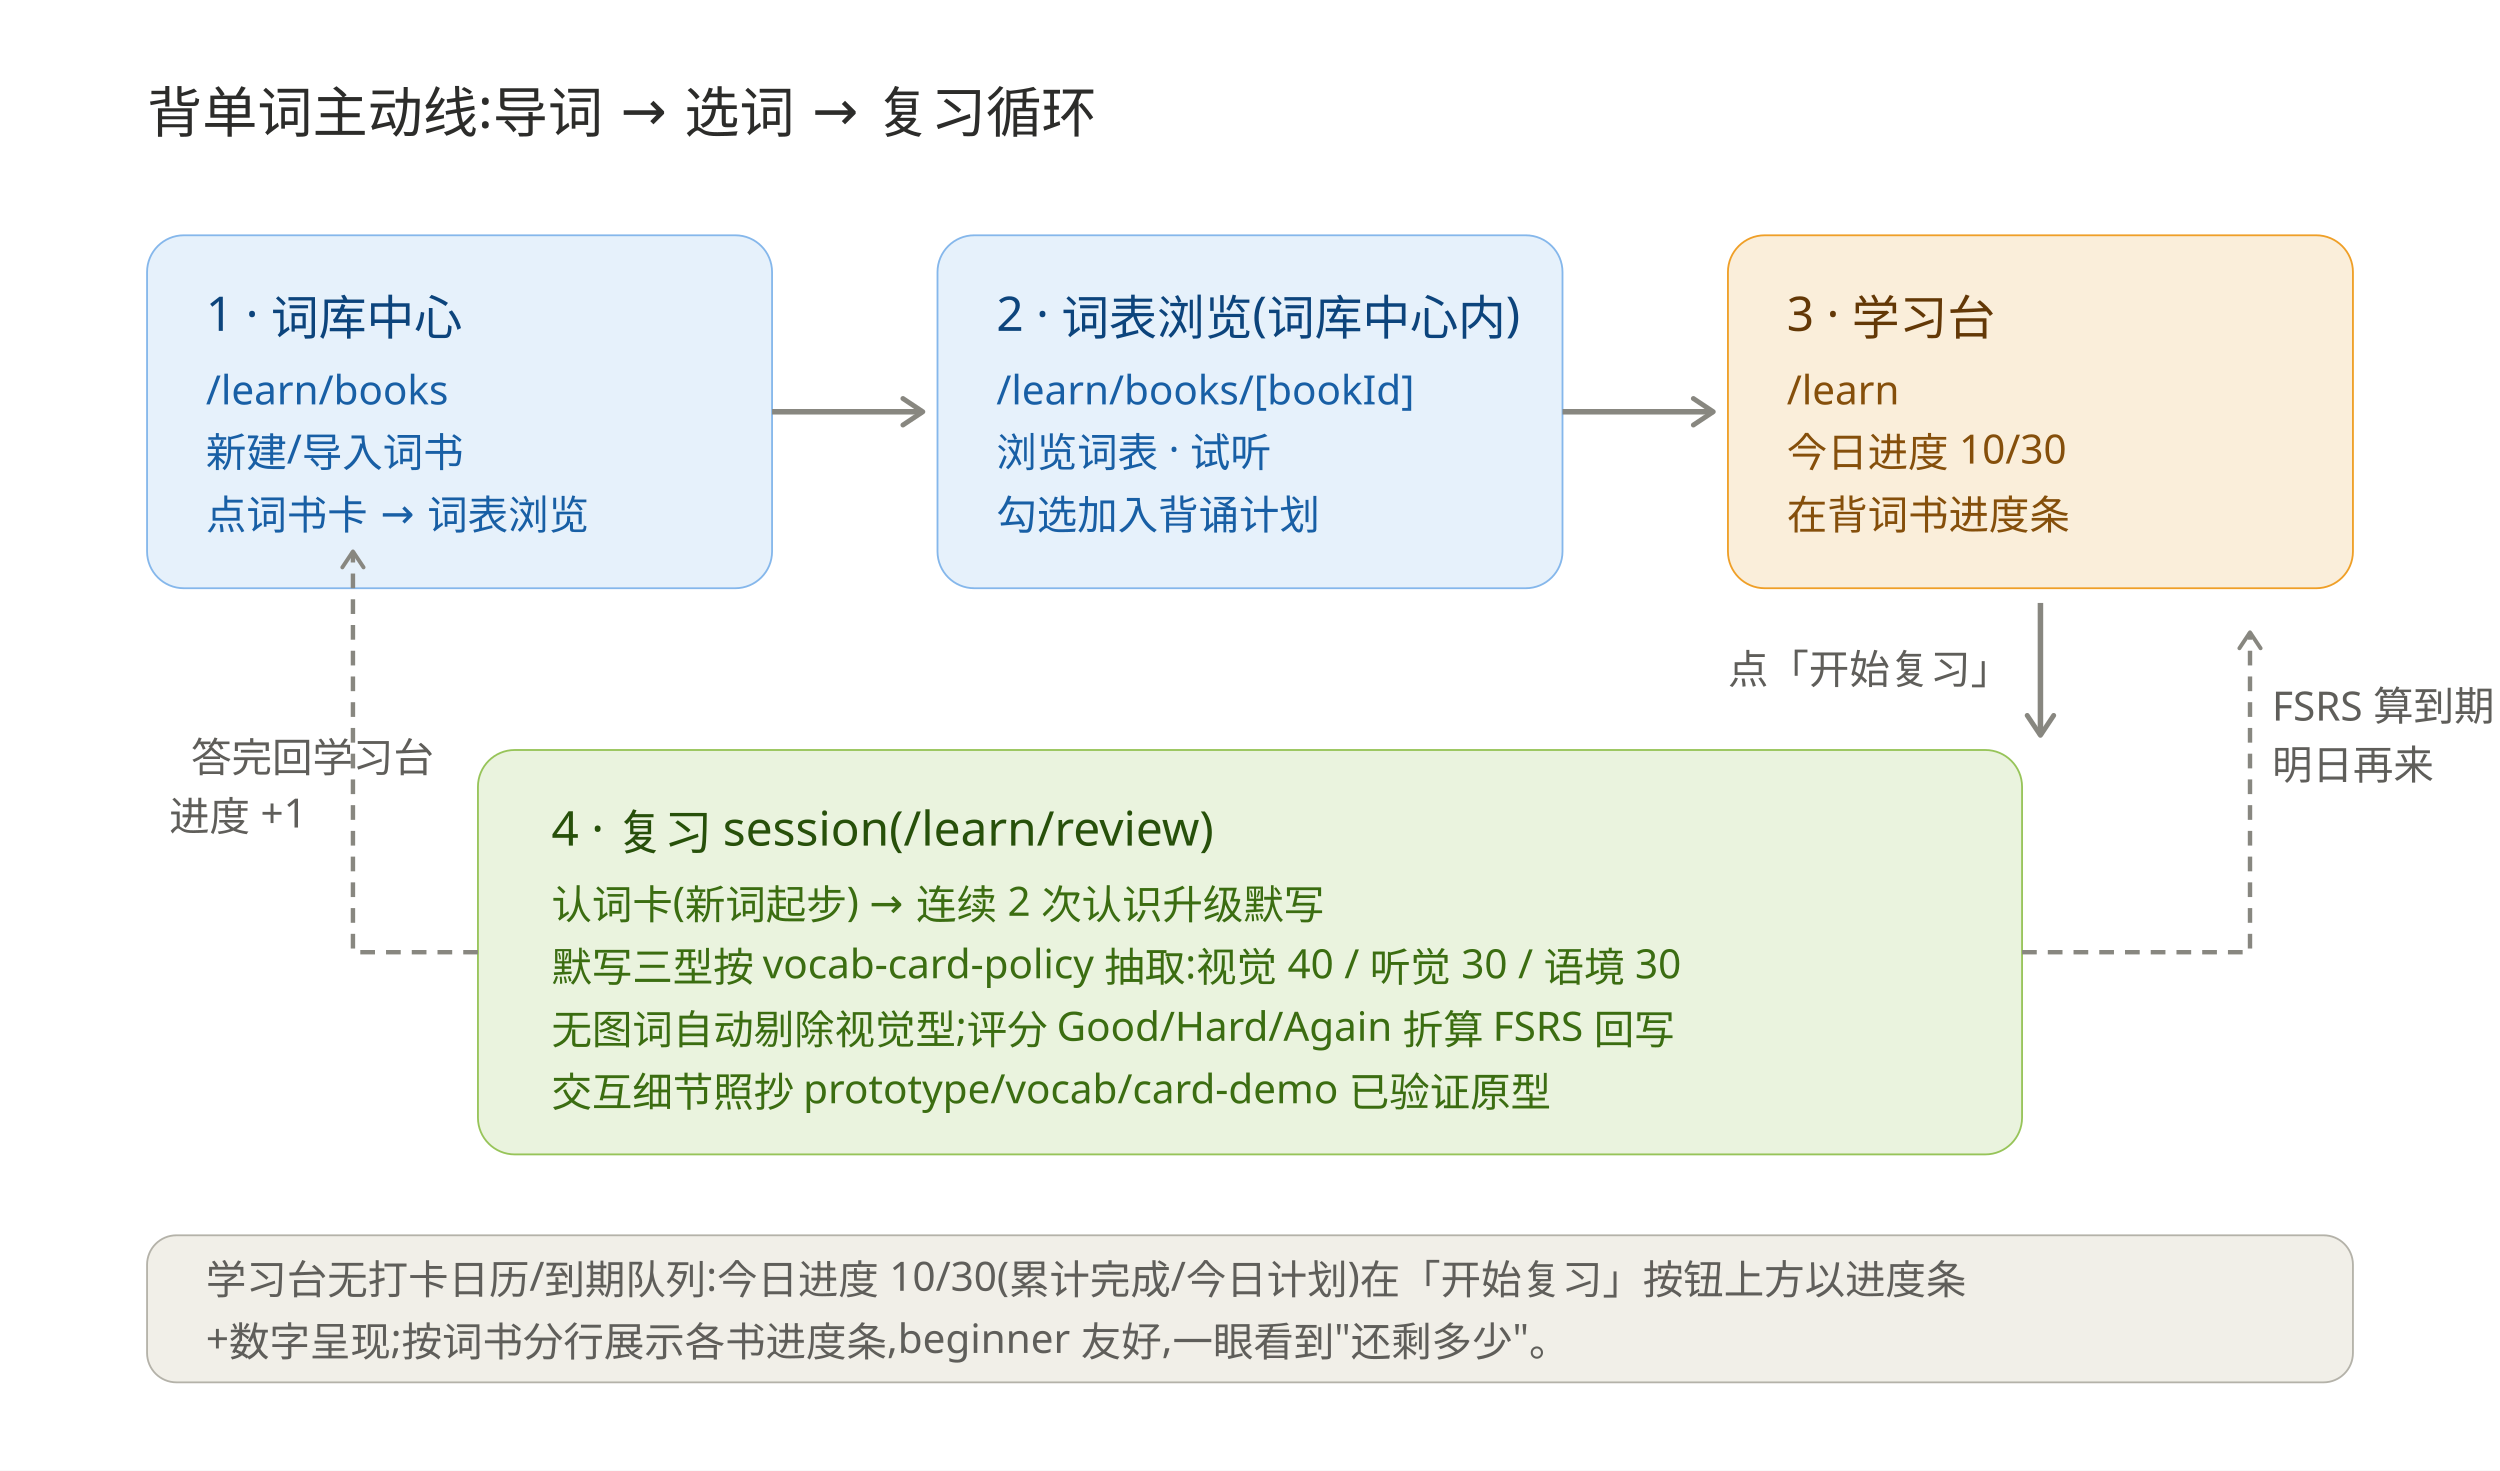
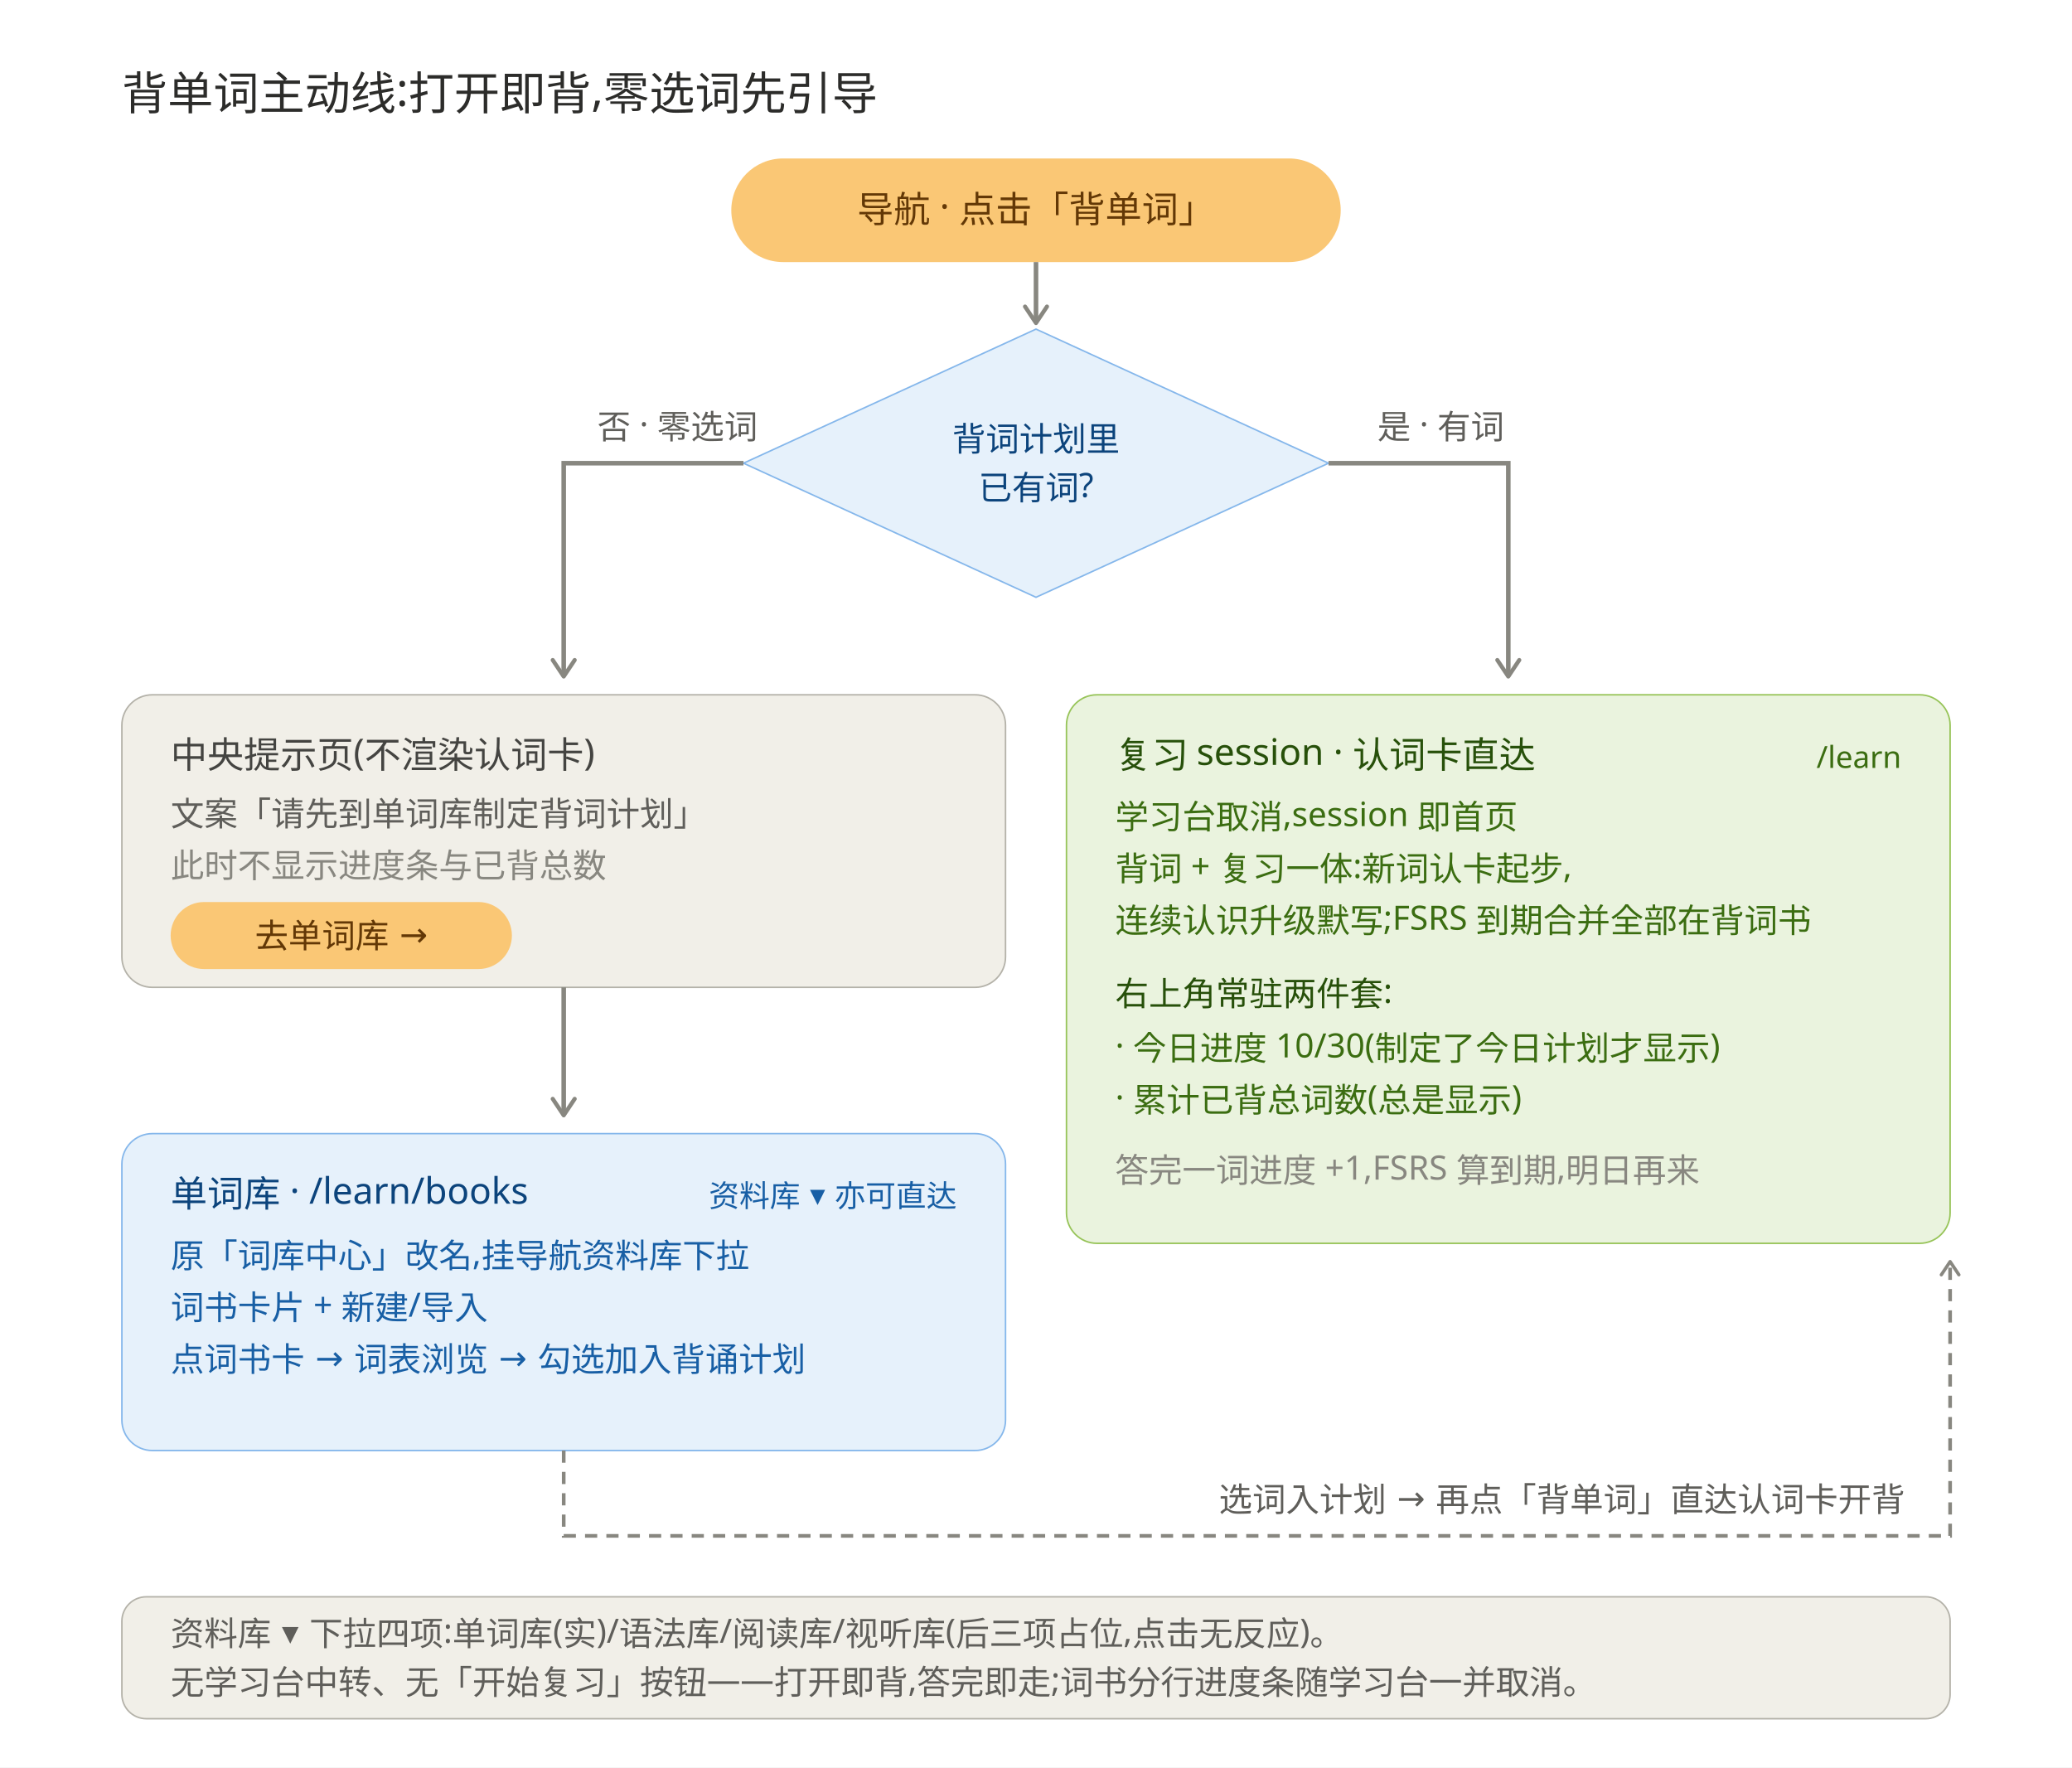
- <svg xmlns="http://www.w3.org/2000/svg" viewBox="0 0 680 400" width="100%" role="img">
-   <rect x="0" y="0" width="680" height="400" fill="#FFFFFF" />
+ <svg xmlns="http://www.w3.org/2000/svg" viewBox="0 0 680 580" width="100%" role="img">
+   <rect x="0" y="0" width="680" height="580" fill="#FFFFFF" />
  <defs>
    <marker id="arrowFlow" viewBox="0 0 10 10" refX="8" refY="5" markerWidth="6" markerHeight="6" orient="auto-start-reverse">
      <path d="M2 1L8 5L2 9" fill="none" stroke="#888780" stroke-width="1.5" stroke-linecap="round" stroke-linejoin="round" />
    </marker>
  </defs>
-   <text x="40" y="36" font-family="'PingFang SC','Microsoft YaHei',sans-serif" font-size="15" font-weight="500" fill="#2C2C2A">背单词主动线:导词 → 选词 → 复习循环</text>
-   <rect x="40" y="64" width="170" height="96" rx="10" fill="#E6F1FB" stroke="#85B7EB" stroke-width="0.5" />
-   <text x="56" y="90" font-family="'PingFang SC','Microsoft YaHei',sans-serif" font-size="13" font-weight="500" fill="#0C447C">1 · 词库中心</text>
-   <text x="56" y="110" font-family="'PingFang SC','Microsoft YaHei',sans-serif" font-size="11" fill="#185FA5">/learn/books</text>
-   <text x="56" y="127" font-family="'PingFang SC','Microsoft YaHei',sans-serif" font-size="11" fill="#185FA5">新建/导入词书</text>
-   <text x="56" y="144" font-family="'PingFang SC','Microsoft YaHei',sans-serif" font-size="11" fill="#185FA5">点词书卡 → 词表浏览</text>
-   <rect x="255" y="64" width="170" height="96" rx="10" fill="#E6F1FB" stroke="#85B7EB" stroke-width="0.5" />
-   <text x="271" y="90" font-family="'PingFang SC','Microsoft YaHei',sans-serif" font-size="13" font-weight="500" fill="#0C447C">2 · 词表浏览(词库中心内)</text>
-   <text x="271" y="110" font-family="'PingFang SC','Microsoft YaHei',sans-serif" font-size="11" fill="#185FA5">/learn/books/[bookId]</text>
-   <text x="271" y="127" font-family="'PingFang SC','Microsoft YaHei',sans-serif" font-size="11" fill="#185FA5">浏览词表 · 试听</text>
-   <text x="271" y="144" font-family="'PingFang SC','Microsoft YaHei',sans-serif" font-size="11" fill="#185FA5">勾选加入背诵计划</text>
-   <rect x="470" y="64" width="170" height="96" rx="10" fill="#FAEEDA" stroke="#EF9F27" stroke-width="0.5" />
-   <text x="486" y="90" font-family="'PingFang SC','Microsoft YaHei',sans-serif" font-size="13" font-weight="500" fill="#633806">3 · 学习台</text>
-   <text x="486" y="110" font-family="'PingFang SC','Microsoft YaHei',sans-serif" font-size="11" fill="#854F0B">/learn</text>
-   <text x="486" y="127" font-family="'PingFang SC','Microsoft YaHei',sans-serif" font-size="11" fill="#854F0B">今日进度 10/30</text>
-   <text x="486" y="144" font-family="'PingFang SC','Microsoft YaHei',sans-serif" font-size="11" fill="#854F0B">在背词书进度条</text>
-   <path d="M210 112 L251 112" fill="none" stroke="#888780" stroke-width="1.5" marker-end="url(#arrowFlow)" />
-   <path d="M425 112 L466 112" fill="none" stroke="#888780" stroke-width="1.5" marker-end="url(#arrowFlow)" />
-   <path d="M555 164 L555 200" fill="none" stroke="#888780" stroke-width="1.5" marker-end="url(#arrowFlow)" />
-   <text x="547" y="186" text-anchor="end" font-family="'PingFang SC','Microsoft YaHei',sans-serif" font-size="11" fill="#5F5E5A">点「开始复习」</text>
-   <rect x="130" y="204" width="420" height="110" rx="10" fill="#EAF3DE" stroke="#97C459" stroke-width="0.5" />
-   <text x="150" y="230" font-family="'PingFang SC','Microsoft YaHei',sans-serif" font-size="13" font-weight="500" fill="#27500A">4 · 复习 session(/learn/review)</text>
-   <text x="150" y="250" font-family="'PingFang SC','Microsoft YaHei',sans-serif" font-size="11" fill="#3B6D11">认词卡(新词起步) → 连续 2 次认识升级默写</text>
-   <text x="150" y="267" font-family="'PingFang SC','Microsoft YaHei',sans-serif" font-size="11" fill="#3B6D11">默写三型按 vocab-card-policy 抽取:视觉 40 / 听觉 30 / 语境 30</text>
-   <text x="150" y="284" font-family="'PingFang SC','Microsoft YaHei',sans-serif" font-size="11" fill="#3B6D11">无图词自动剔除视觉型;评分 Good/Hard/Again 折算 FSRS 回写</text>
-   <text x="150" y="301" font-family="'PingFang SC','Microsoft YaHei',sans-serif" font-size="11" fill="#3B6D11">交互细节照抄 prototype/vocab/card-demo 已验证原型</text>
-   <path d="M130 259 L96 259 L96 150" fill="none" stroke="#888780" stroke-width="1.2" stroke-dasharray="4 3" marker-end="url(#arrowFlow)" />
-   <text x="52" y="210" font-family="'PingFang SC','Microsoft YaHei',sans-serif" font-size="11" fill="#5F5E5A">答完回学习台</text>
-   <text x="46" y="226" font-family="'PingFang SC','Microsoft YaHei',sans-serif" font-size="11" fill="#5F5E5A">进度 +1</text>
-   <path d="M550 259 L612 259 L612 172" fill="none" stroke="#888780" stroke-width="1.2" stroke-dasharray="4 3" marker-end="url(#arrowFlow)" />
-   <text x="618" y="196" font-family="'PingFang SC','Microsoft YaHei',sans-serif" font-size="11" fill="#5F5E5A">FSRS 算到期</text>
-   <text x="618" y="212" font-family="'PingFang SC','Microsoft YaHei',sans-serif" font-size="11" fill="#5F5E5A">明日再来</text>
-   <rect x="40" y="336" width="600" height="40" rx="8" fill="#F1EFE8" stroke="#B4B2A9" stroke-width="0.5" />
-   <text x="56" y="352" font-family="'PingFang SC','Microsoft YaHei',sans-serif" font-size="11" fill="#5F5E5A">学习台无打卡日历/到期队列:今日进度 10/30(累计完成/今日计划)在「开始复习」按钮上方以进度条</text>
-   <text x="56" y="368" font-family="'PingFang SC','Microsoft YaHei',sans-serif" font-size="11" fill="#5F5E5A">+数字呈现;按词书分行展示各书进度条,beginner 友好,一眼看到"还剩多少"。</text>
+   <text x="40" y="36" font-family="'PingFang SC','Microsoft YaHei',sans-serif" font-size="15" font-weight="500" fill="#2C2C2A">背单词主动线:打开即背,零选词先引导</text>
+   <rect x="240" y="52" width="200" height="34" rx="17" fill="#FAC775" />
+   <text x="340" y="73" text-anchor="middle" font-family="'PingFang SC','Microsoft YaHei',sans-serif" font-size="12" font-weight="500" fill="#633806">导航 · 点击「背单词」</text>
+   <path d="M340 86 L340 106" fill="none" stroke="#888780" stroke-width="1.5" marker-end="url(#arrowFlow)" />
+   <path d="M340 108 L436 152 L340 196 L244 152 Z" fill="#E6F1FB" stroke="#85B7EB" stroke-width="0.5" />
+   <text x="340" y="148" text-anchor="middle" font-family="'PingFang SC','Microsoft YaHei',sans-serif" font-size="11" font-weight="500" fill="#0C447C">背词计划里</text>
+   <text x="340" y="164" text-anchor="middle" font-family="'PingFang SC','Microsoft YaHei',sans-serif" font-size="11" font-weight="500" fill="#0C447C">已有词?</text>
+   <path d="M244 152 L185 152 L185 222" fill="none" stroke="#888780" stroke-width="1.5" marker-end="url(#arrowFlow)" />
+   <text x="196" y="144" font-family="'PingFang SC','Microsoft YaHei',sans-serif" font-size="11" fill="#5F5E5A">否 · 零选词</text>
+   <path d="M436 152 L495 152 L495 222" fill="none" stroke="#888780" stroke-width="1.5" marker-end="url(#arrowFlow)" />
+   <text x="452" y="144" font-family="'PingFang SC','Microsoft YaHei',sans-serif" font-size="11" fill="#5F5E5A">是 · 有词</text>
+   <rect x="40" y="228" width="290" height="96" rx="10" fill="#F1EFE8" stroke="#B4B2A9" stroke-width="0.5" />
+   <text x="56" y="252" font-family="'PingFang SC','Microsoft YaHei',sans-serif" font-size="12" font-weight="500" fill="#444441">中央提示页(不渲染认词卡)</text>
+   <text x="56" y="271" font-family="'PingFang SC','Microsoft YaHei',sans-serif" font-size="11" fill="#5F5E5A">文案「请先到单词库制定背词计划」</text>
+   <text x="56" y="288" font-family="'PingFang SC','Microsoft YaHei',sans-serif" font-size="11" fill="#888780">此时不显示进度条与已背总数</text>
+   <rect x="56" y="296" width="112" height="22" rx="11" fill="#FAC775" />
+   <text x="112" y="311" text-anchor="middle" font-family="'PingFang SC','Microsoft YaHei',sans-serif" font-size="11" font-weight="500" fill="#633806">去单词库 →</text>
+   <rect x="350" y="228" width="290" height="180" rx="10" fill="#EAF3DE" stroke="#97C459" stroke-width="0.5" />
+   <text x="366" y="252" font-family="'PingFang SC','Microsoft YaHei',sans-serif" font-size="12" font-weight="500" fill="#27500A">复习 session · 认词卡直达</text>
+   <text x="624" y="252" text-anchor="end" font-family="'PingFang SC','Microsoft YaHei',sans-serif" font-size="10" fill="#3B6D11">/learn</text>
+   <text x="366" y="272" font-family="'PingFang SC','Microsoft YaHei',sans-serif" font-size="11" fill="#3B6D11">学习台取消,session 即首页</text>
+   <text x="366" y="289" font-family="'PingFang SC','Microsoft YaHei',sans-serif" font-size="11" fill="#3B6D11">背词 + 复习一体:新词认卡起步,</text>
+   <text x="366" y="306" font-family="'PingFang SC','Microsoft YaHei',sans-serif" font-size="11" fill="#3B6D11">连续认识升级默写;FSRS 到期合并全部在背词书</text>
+   <text x="366" y="330" font-family="'PingFang SC','Microsoft YaHei',sans-serif" font-size="11" font-weight="500" fill="#27500A">右上角常驻两件套:</text>
+   <text x="366" y="347" font-family="'PingFang SC','Microsoft YaHei',sans-serif" font-size="11" fill="#3B6D11">· 今日进度 10/30(制定了今日计划才显示)</text>
+   <text x="366" y="364" font-family="'PingFang SC','Microsoft YaHei',sans-serif" font-size="11" fill="#3B6D11">· 累计已背总词数(总是显示)</text>
+   <text x="366" y="388" font-family="'PingFang SC','Microsoft YaHei',sans-serif" font-size="11" fill="#888780">答完一词进度 +1,FSRS 算到期,明日再来</text>
+   <path d="M185 324 L185 366" fill="none" stroke="#888780" stroke-width="1.5" marker-end="url(#arrowFlow)" />
+   <rect x="40" y="372" width="290" height="104" rx="10" fill="#E6F1FB" stroke="#85B7EB" stroke-width="0.5" />
+   <text x="56" y="396" font-family="'PingFang SC','Microsoft YaHei',sans-serif" font-size="12" font-weight="500" fill="#0C447C">单词库 · /learn/books</text>
+   <text x="314" y="396" text-anchor="end" font-family="'PingFang SC','Microsoft YaHei',sans-serif" font-size="10" fill="#185FA5">资料库 ▾ 亦可直达</text>
+   <text x="56" y="416" font-family="'PingFang SC','Microsoft YaHei',sans-serif" font-size="11" fill="#185FA5">原「词库中心」改名,挂导航资料库下拉</text>
+   <text x="56" y="433" font-family="'PingFang SC','Microsoft YaHei',sans-serif" font-size="11" fill="#185FA5">词书卡片 + 新建/导入</text>
+   <text x="56" y="450" font-family="'PingFang SC','Microsoft YaHei',sans-serif" font-size="11" fill="#185FA5">点词书卡 → 词表浏览 → 勾选加入背诵计划</text>
+   <path d="M185 476 L185 504 L640 504 L640 414" fill="none" stroke="#888780" stroke-width="1.2" stroke-dasharray="4 3" marker-end="url(#arrowFlow)" />
+   <text x="400" y="496" font-family="'PingFang SC','Microsoft YaHei',sans-serif" font-size="11" fill="#5F5E5A">选词入计划 → 再点「背单词」直达认词卡开背</text>
+   <rect x="40" y="524" width="600" height="40" rx="8" fill="#F1EFE8" stroke="#B4B2A9" stroke-width="0.5" />
+   <text x="56" y="540" font-family="'PingFang SC','Microsoft YaHei',sans-serif" font-size="11" fill="#5F5E5A">资料库 ▾ 下拉四项:单词库(实)/语法库/阅读库/视听库(后三项占位,点击无反应)。</text>
+   <text x="56" y="556" font-family="'PingFang SC','Microsoft YaHei',sans-serif" font-size="11" fill="#5F5E5A">无学习台中转、无「开始复习」按钮——打开即背,答完即走;词书分行进度条随学习台一并取消。</text>
</svg>
